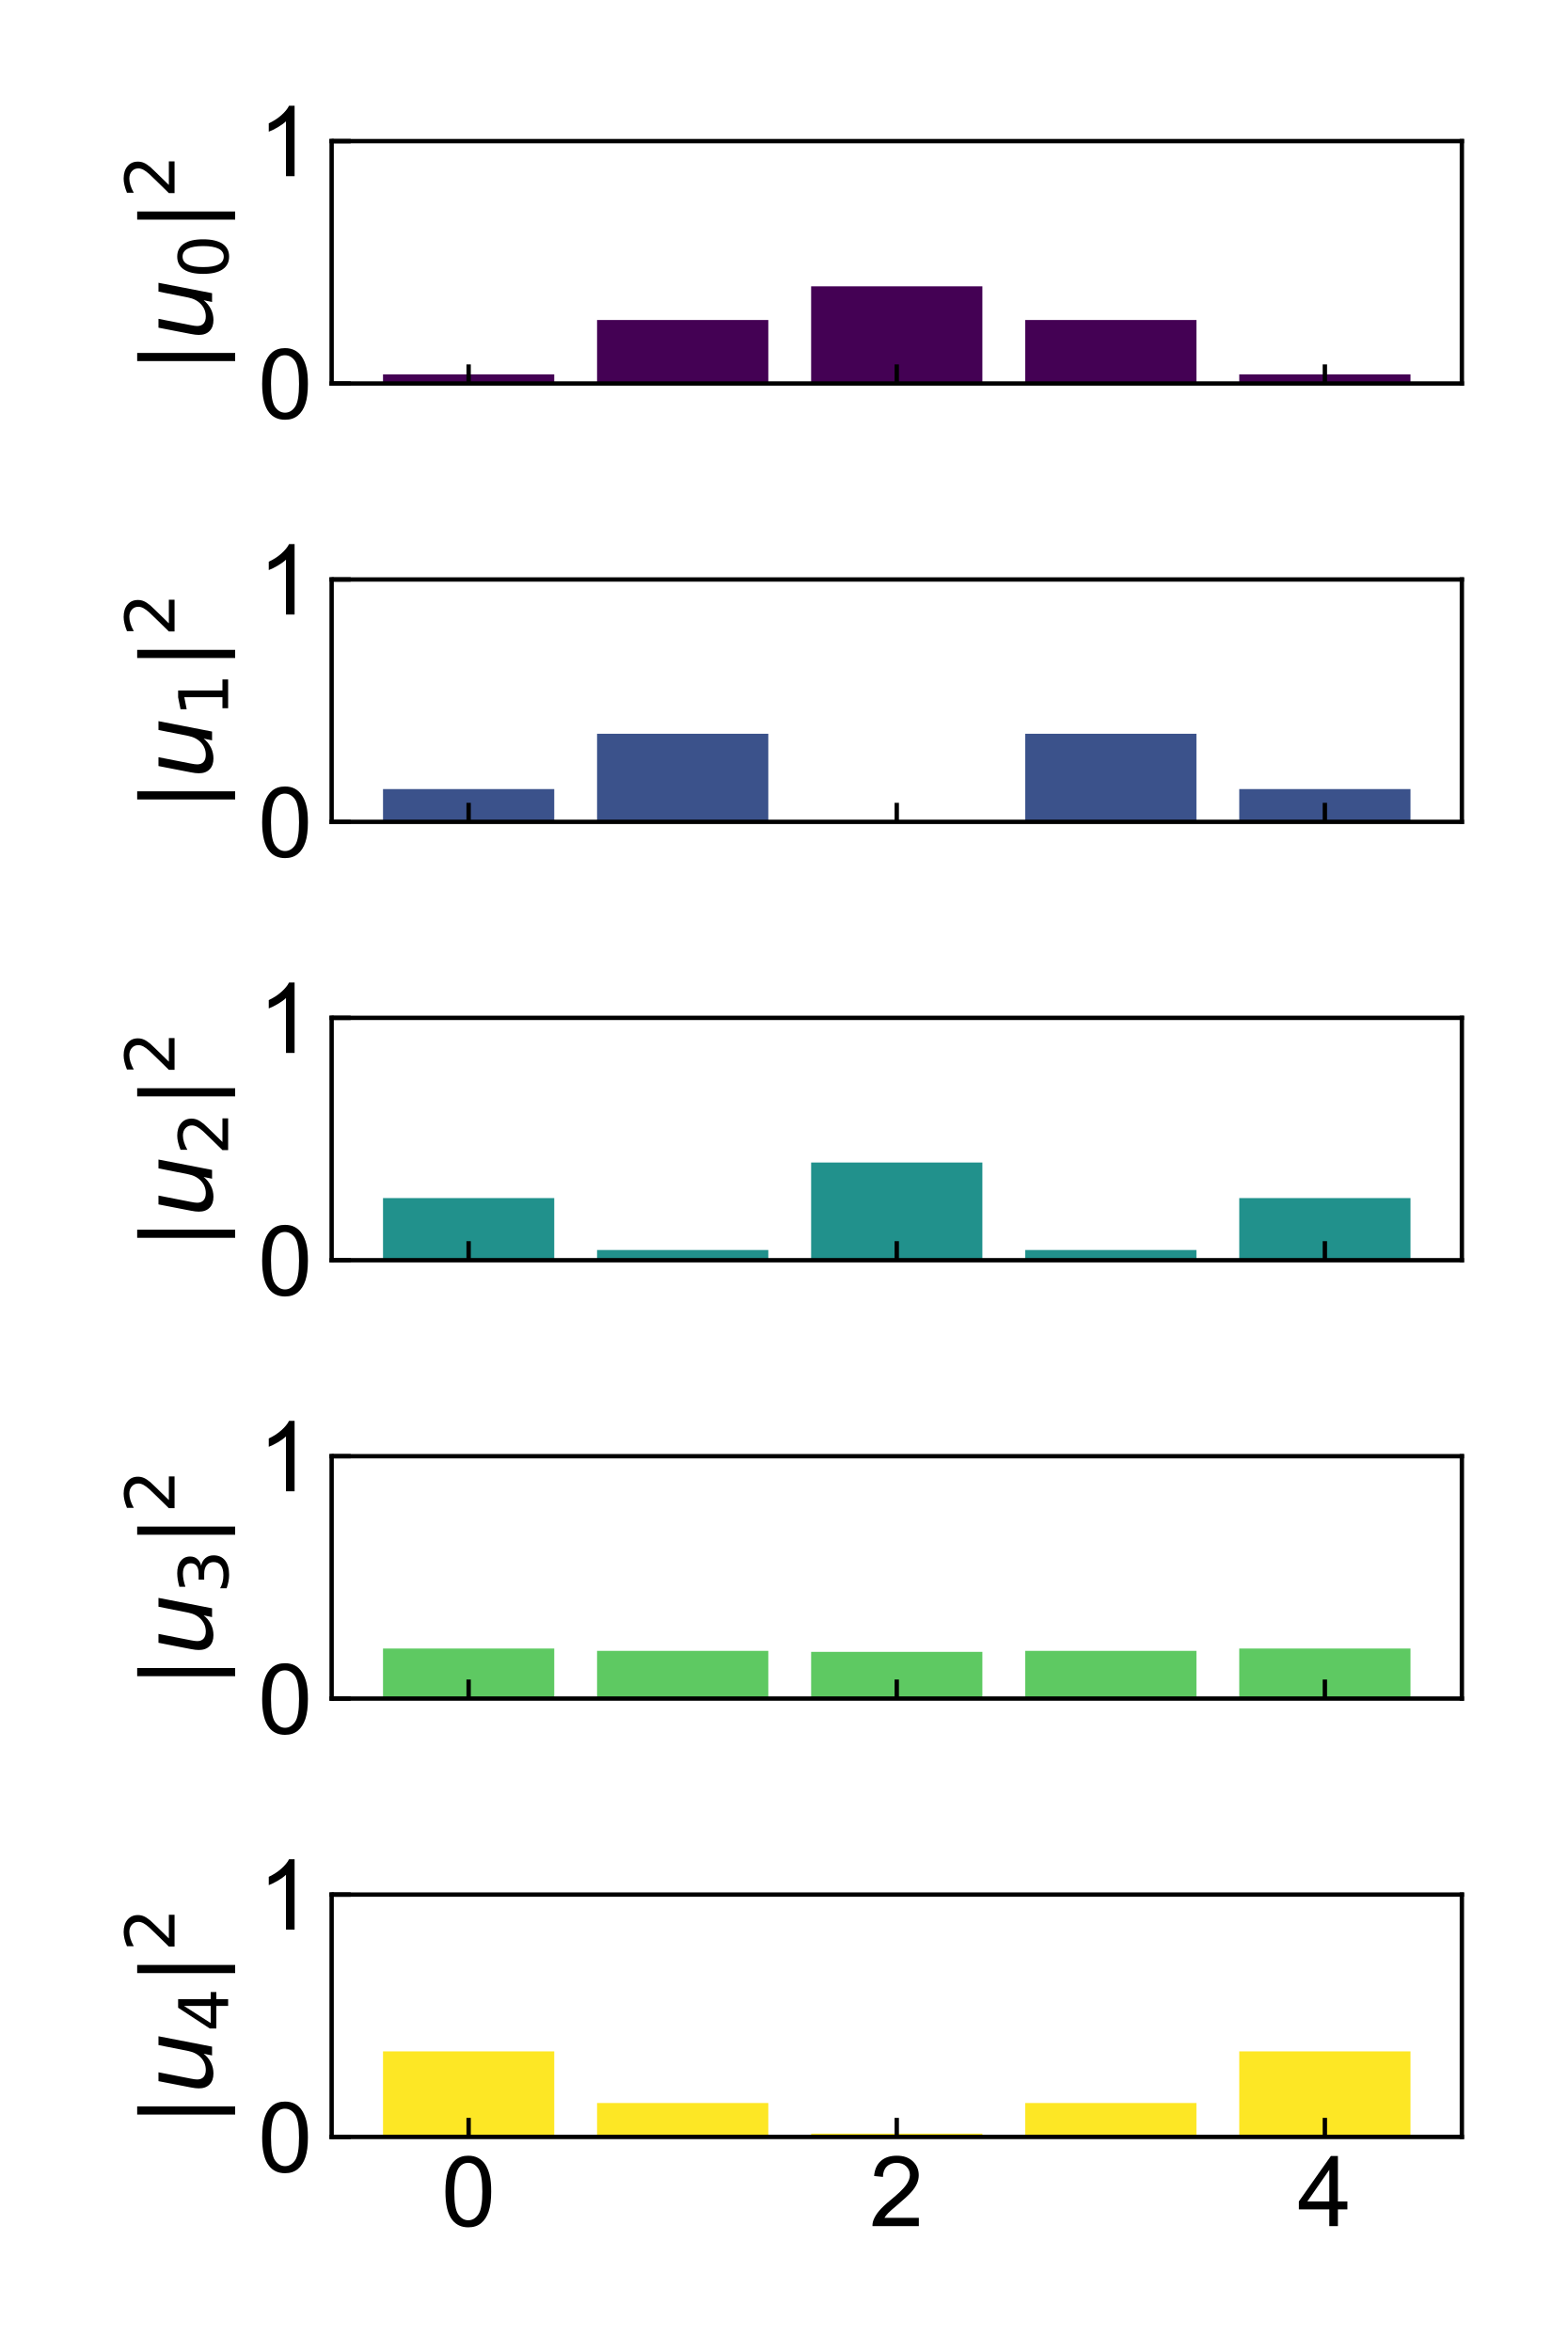
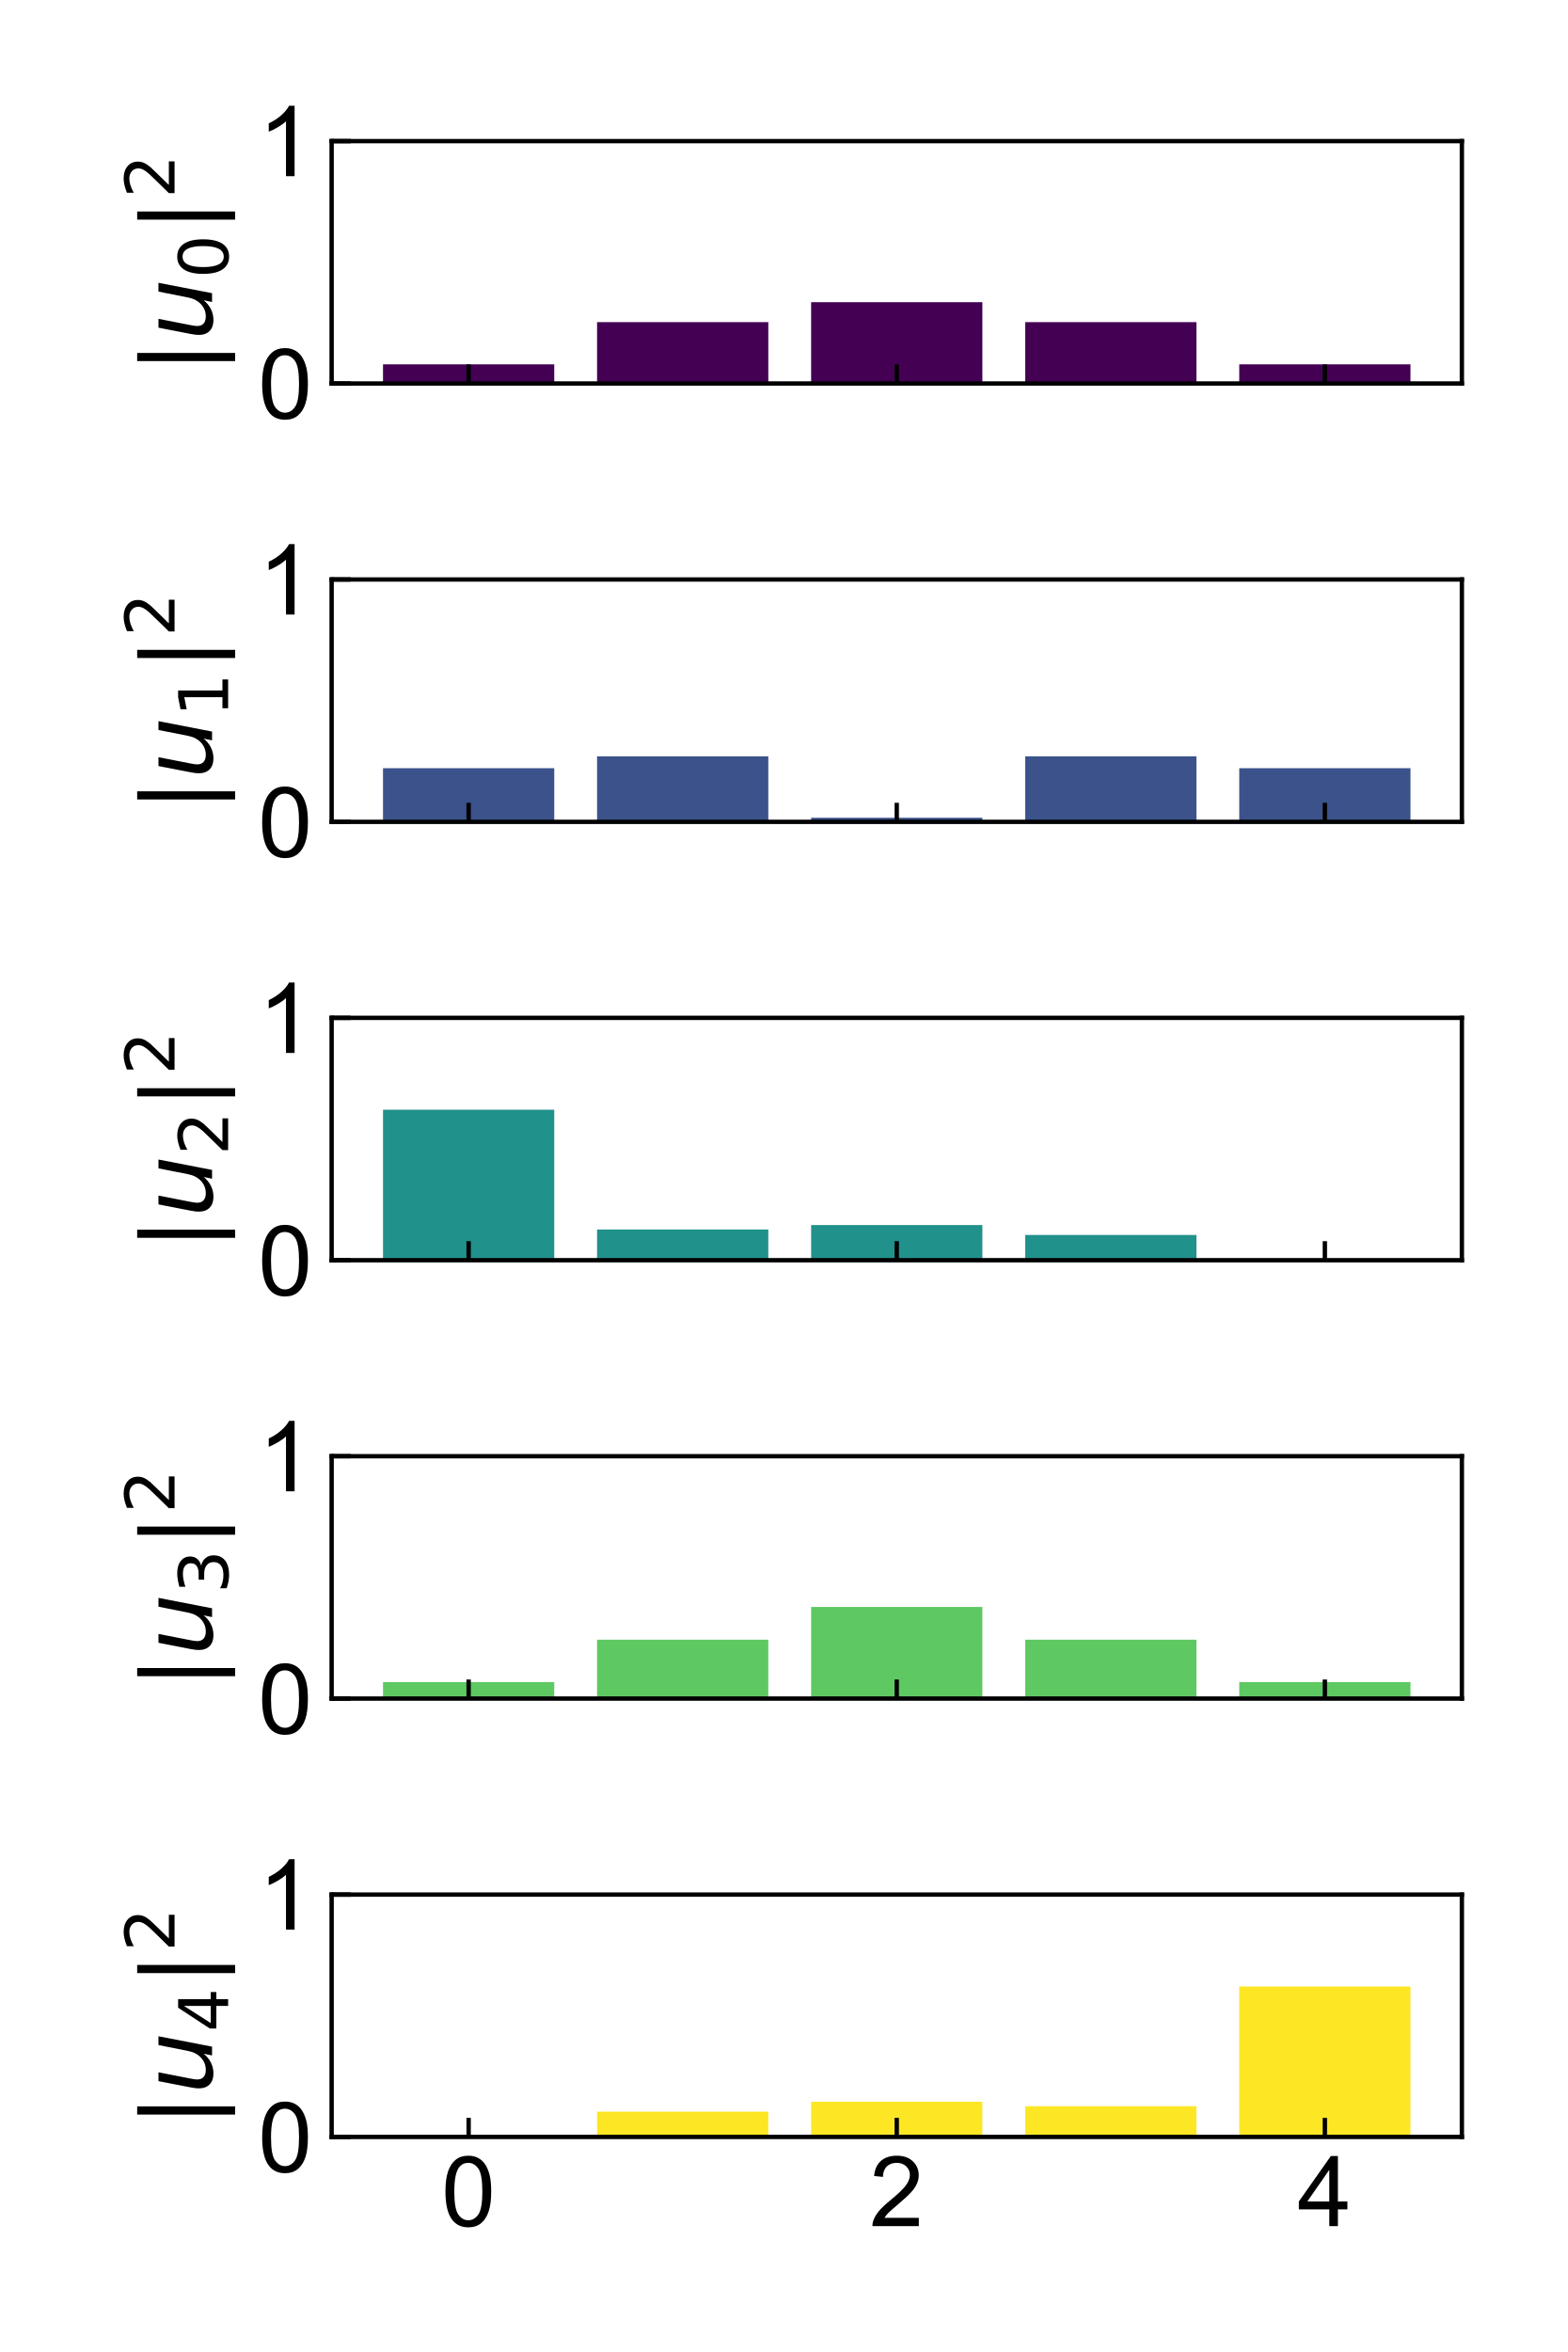
<svg xmlns="http://www.w3.org/2000/svg" xmlns:xlink="http://www.w3.org/1999/xlink" width="288pt" height="432pt" viewBox="0 0 288 432" version="1.1">
  <defs>
    <style type="text/css">*{stroke-linejoin: round; stroke-linecap: butt}</style>
  </defs>
  <g id="figure_1">
    <g id="patch_1">
      <path d="M 0 432  L 288 432  L 288 0  L 0 0  L 0 432  z " style="fill: none" />
    </g>
    <g id="axes_1">
      <g id="patch_2">
        <path d="M 60.924 70.436  L 268.56 70.436  L 268.56 25.92  L 60.924 25.92  L 60.924 70.436  z " style="fill: none" />
      </g>
      <g id="patch_3">
-         <path d="M 70.362 70.436  L 101.822 70.436  L 101.822 68.764  L 70.362 68.764  z " clip-path="url(#pecebe88ffe)" style="fill: #440154" />
+         <path d="M 70.362 70.436  L 101.822 70.436  L 101.822 66.914  L 70.362 66.914  z " clip-path="url(#p28e2f2287b)" style="fill: #440154" />
      </g>
      <g id="patch_4">
-         <path d="M 109.687 70.436  L 141.147 70.436  L 141.147 58.776  L 109.687 58.776  z " clip-path="url(#pecebe88ffe)" style="fill: #440154" />
+         <path d="M 109.687 70.436  L 141.147 70.436  L 141.147 59.168  L 109.687 59.168  z " clip-path="url(#p28e2f2287b)" style="fill: #440154" />
      </g>
      <g id="patch_5">
-         <path d="M 149.012 70.436  L 180.472 70.436  L 180.472 52.583  L 149.012 52.583  z " clip-path="url(#pecebe88ffe)" style="fill: #440154" />
+         <path d="M 149.012 70.436  L 180.472 70.436  L 180.472 55.5  L 149.012 55.5  z " clip-path="url(#p28e2f2287b)" style="fill: #440154" />
      </g>
      <g id="patch_6">
-         <path d="M 188.337 70.436  L 219.797 70.436  L 219.797 58.776  L 188.337 58.776  z " clip-path="url(#pecebe88ffe)" style="fill: #440154" />
+         <path d="M 188.337 70.436  L 219.797 70.436  L 219.797 59.168  L 188.337 59.168  z " clip-path="url(#p28e2f2287b)" style="fill: #440154" />
      </g>
      <g id="patch_7">
-         <path d="M 227.662 70.436  L 259.122 70.436  L 259.122 68.764  L 227.662 68.764  z " clip-path="url(#pecebe88ffe)" style="fill: #440154" />
+         <path d="M 227.662 70.436  L 259.122 70.436  L 259.122 66.914  L 227.662 66.914  z " clip-path="url(#p28e2f2287b)" style="fill: #440154" />
      </g>
      <g id="matplotlib.axis_1">
        <g id="xtick_1">
          <g id="line2d_1">
            <defs>
-               <path id="mc1a8fdf931" d="M 0 0  L 0 -3.5  " style="stroke: #000000; stroke-width: 0.8" />
+               <path id="m95ed838bce" d="M 0 0  L 0 -3.5  " style="stroke: #000000; stroke-width: 0.8" />
            </defs>
            <g>
-               <use xlink:href="#mc1a8fdf931" x="86.092" y="70.436" style="stroke: #000000; stroke-width: 0.8" />
+               <use xlink:href="#m95ed838bce" x="86.092" y="70.436" style="stroke: #000000; stroke-width: 0.8" />
            </g>
          </g>
        </g>
        <g id="xtick_2">
          <g id="line2d_2">
            <g>
-               <use xlink:href="#mc1a8fdf931" x="164.742" y="70.436" style="stroke: #000000; stroke-width: 0.8" />
+               <use xlink:href="#m95ed838bce" x="164.742" y="70.436" style="stroke: #000000; stroke-width: 0.8" />
            </g>
          </g>
        </g>
        <g id="xtick_3">
          <g id="line2d_3">
            <g>
-               <use xlink:href="#mc1a8fdf931" x="243.392" y="70.436" style="stroke: #000000; stroke-width: 0.8" />
+               <use xlink:href="#m95ed838bce" x="243.392" y="70.436" style="stroke: #000000; stroke-width: 0.8" />
            </g>
          </g>
        </g>
      </g>
      <g id="matplotlib.axis_2">
        <g id="ytick_1">
          <g id="line2d_4">
            <defs>
-               <path id="m98992fd514" d="M 0 0  L 3.5 0  " style="stroke: #000000; stroke-width: 0.8" />
+               <path id="m17a5500f47" d="M 0 0  L 3.5 0  " style="stroke: #000000; stroke-width: 0.8" />
            </defs>
            <g>
-               <use xlink:href="#m98992fd514" x="60.924" y="70.436" style="stroke: #000000; stroke-width: 0.8" />
+               <use xlink:href="#m17a5500f47" x="60.924" y="70.436" style="stroke: #000000; stroke-width: 0.8" />
            </g>
          </g>
          <g id="text_1">
            <g transform="translate(47.41431 76.87803) scale(0.18 -0.18)">
              <defs>
                <path id="ArialMT-30" d="M 266 2259  Q 266 3072 433 3567  Q 600 4063 929 4331  Q 1259 4600 1759 4600  Q 2128 4600 2406 4451  Q 2684 4303 2865 4023  Q 3047 3744 3150 3342  Q 3253 2941 3253 2259  Q 3253 1453 3087 958  Q 2922 463 2592 192  Q 2263 -78 1759 -78  Q 1097 -78 719 397  Q 266 969 266 2259  z M 844 2259  Q 844 1131 1108 757  Q 1372 384 1759 384  Q 2147 384 2411 759  Q 2675 1134 2675 2259  Q 2675 3391 2411 3762  Q 2147 4134 1753 4134  Q 1366 4134 1134 3806  Q 844 3388 844 2259  z " transform="scale(0.015625)" />
              </defs>
              <use xlink:href="#ArialMT-30" />
            </g>
          </g>
        </g>
        <g id="ytick_2">
          <g id="line2d_5">
            <g>
-               <use xlink:href="#m98992fd514" x="60.924" y="25.92" style="stroke: #000000; stroke-width: 0.8" />
+               <use xlink:href="#m17a5500f47" x="60.924" y="25.92" style="stroke: #000000; stroke-width: 0.8" />
            </g>
          </g>
          <g id="text_2">
            <g transform="translate(47.41431 32.36203) scale(0.18 -0.18)">
              <defs>
                <path id="ArialMT-31" d="M 2384 0  L 1822 0  L 1822 3584  Q 1619 3391 1289 3197  Q 959 3003 697 2906  L 697 3450  Q 1169 3672 1522 3987  Q 1875 4303 2022 4600  L 2384 4600  L 2384 0  z " transform="scale(0.015625)" />
              </defs>
              <use xlink:href="#ArialMT-31" />
            </g>
          </g>
        </g>
        <g id="text_3">
          <g transform="translate(39.09431 68.608) rotate(-90) scale(0.18 -0.18)">
            <defs>
              <path id="DejaVuSans-7c" d="M 1344 4891  L 1344 -1509  L 813 -1509  L 813 4891  L 1344 4891  z " transform="scale(0.015625)" />
              <path id="DejaVuSans-Oblique-75" d="M 428 1388  L 838 3500  L 1416 3500  L 1006 1409  Q 975 1256 961 1147  Q 947 1038 947 966  Q 947 700 1109 554  Q 1272 409 1569 409  Q 2031 409 2368 721  Q 2706 1034 2809 1563  L 3194 3500  L 3769 3500  L 3091 0  L 2516 0  L 2631 550  Q 2388 244 2052 76  Q 1716 -91 1338 -91  Q 878 -91 622 161  Q 366 413 366 863  Q 366 956 381 1097  Q 397 1238 428 1388  z " transform="scale(0.015625)" />
              <path id="DejaVuSans-30" d="M 2034 4250  Q 1547 4250 1301 3770  Q 1056 3291 1056 2328  Q 1056 1369 1301 889  Q 1547 409 2034 409  Q 2525 409 2770 889  Q 3016 1369 3016 2328  Q 3016 3291 2770 3770  Q 2525 4250 2034 4250  z M 2034 4750  Q 2819 4750 3233 4129  Q 3647 3509 3647 2328  Q 3647 1150 3233 529  Q 2819 -91 2034 -91  Q 1250 -91 836 529  Q 422 1150 422 2328  Q 422 3509 836 4129  Q 1250 4750 2034 4750  z " transform="scale(0.015625)" />
              <path id="DejaVuSans-32" d="M 1228 531  L 3431 531  L 3431 0  L 469 0  L 469 531  Q 828 903 1448 1529  Q 2069 2156 2228 2338  Q 2531 2678 2651 2914  Q 2772 3150 2772 3378  Q 2772 3750 2511 3984  Q 2250 4219 1831 4219  Q 1534 4219 1204 4116  Q 875 4013 500 3803  L 500 4441  Q 881 4594 1212 4672  Q 1544 4750 1819 4750  Q 2544 4750 2975 4387  Q 3406 4025 3406 3419  Q 3406 3131 3298 2873  Q 3191 2616 2906 2266  Q 2828 2175 2409 1742  Q 1991 1309 1228 531  z " transform="scale(0.015625)" />
            </defs>
            <use xlink:href="#DejaVuSans-7c" transform="translate(0 0.765625)" />
            <use xlink:href="#DejaVuSans-Oblique-75" transform="translate(33.69141 0.765625)" />
            <use xlink:href="#DejaVuSans-30" transform="translate(97.07031 -15.64062) scale(0.7)" />
            <use xlink:href="#DejaVuSans-7c" transform="translate(144.3408 0.765625)" />
            <use xlink:href="#DejaVuSans-32" transform="translate(178.9893 39.04688) scale(0.7)" />
          </g>
        </g>
      </g>
      <g id="patch_8">
        <path d="M 60.924 70.436  L 60.924 25.92  " style="fill: none; stroke: #000000; stroke-width: 0.8; stroke-linejoin: miter; stroke-linecap: square" />
      </g>
      <g id="patch_9">
        <path d="M 268.56 70.436  L 268.56 25.92  " style="fill: none; stroke: #000000; stroke-width: 0.8; stroke-linejoin: miter; stroke-linecap: square" />
      </g>
      <g id="patch_10">
        <path d="M 60.924 70.436  L 268.56 70.436  " style="fill: none; stroke: #000000; stroke-width: 0.8; stroke-linejoin: miter; stroke-linecap: square" />
      </g>
      <g id="patch_11">
        <path d="M 60.924 25.92  L 268.56 25.92  " style="fill: none; stroke: #000000; stroke-width: 0.8; stroke-linejoin: miter; stroke-linecap: square" />
      </g>
    </g>
    <g id="axes_2">
      <g id="patch_12">
        <path d="M 60.924 150.952  L 268.56 150.952  L 268.56 106.436  L 60.924 106.436  L 60.924 150.952  z " style="fill: none" />
      </g>
      <g id="patch_13">
-         <path d="M 70.362 150.952  L 101.822 150.952  L 101.822 144.932  L 70.362 144.932  z " clip-path="url(#pc5c93300d6)" style="fill: #3b528b" />
+         <path d="M 70.362 150.952  L 101.822 150.952  L 101.822 141.103  L 70.362 141.103  z " clip-path="url(#p18218ea86d)" style="fill: #3b528b" />
      </g>
      <g id="patch_14">
-         <path d="M 109.687 150.952  L 141.147 150.952  L 141.147 134.775  L 109.687 134.775  z " clip-path="url(#pc5c93300d6)" style="fill: #3b528b" />
+         <path d="M 109.687 150.952  L 141.147 150.952  L 141.147 138.924  L 109.687 138.924  z " clip-path="url(#p18218ea86d)" style="fill: #3b528b" />
      </g>
      <g id="patch_15">
-         <path d="M 149.012 150.952  L 180.472 150.952  L 180.472 150.829  L 149.012 150.829  z " clip-path="url(#pc5c93300d6)" style="fill: #3b528b" />
+         <path d="M 149.012 150.952  L 180.472 150.952  L 180.472 150.192  L 149.012 150.192  z " clip-path="url(#p18218ea86d)" style="fill: #3b528b" />
      </g>
      <g id="patch_16">
-         <path d="M 188.337 150.952  L 219.797 150.952  L 219.797 134.775  L 188.337 134.775  z " clip-path="url(#pc5c93300d6)" style="fill: #3b528b" />
+         <path d="M 188.337 150.952  L 219.797 150.952  L 219.797 138.924  L 188.337 138.924  z " clip-path="url(#p18218ea86d)" style="fill: #3b528b" />
      </g>
      <g id="patch_17">
-         <path d="M 227.662 150.952  L 259.122 150.952  L 259.122 144.932  L 227.662 144.932  z " clip-path="url(#pc5c93300d6)" style="fill: #3b528b" />
+         <path d="M 227.662 150.952  L 259.122 150.952  L 259.122 141.103  L 227.662 141.103  z " clip-path="url(#p18218ea86d)" style="fill: #3b528b" />
      </g>
      <g id="matplotlib.axis_3">
        <g id="xtick_4">
          <g id="line2d_6">
            <g>
-               <use xlink:href="#mc1a8fdf931" x="86.092" y="150.952" style="stroke: #000000; stroke-width: 0.8" />
+               <use xlink:href="#m95ed838bce" x="86.092" y="150.952" style="stroke: #000000; stroke-width: 0.8" />
            </g>
          </g>
        </g>
        <g id="xtick_5">
          <g id="line2d_7">
            <g>
-               <use xlink:href="#mc1a8fdf931" x="164.742" y="150.952" style="stroke: #000000; stroke-width: 0.8" />
+               <use xlink:href="#m95ed838bce" x="164.742" y="150.952" style="stroke: #000000; stroke-width: 0.8" />
            </g>
          </g>
        </g>
        <g id="xtick_6">
          <g id="line2d_8">
            <g>
-               <use xlink:href="#mc1a8fdf931" x="243.392" y="150.952" style="stroke: #000000; stroke-width: 0.8" />
+               <use xlink:href="#m95ed838bce" x="243.392" y="150.952" style="stroke: #000000; stroke-width: 0.8" />
            </g>
          </g>
        </g>
      </g>
      <g id="matplotlib.axis_4">
        <g id="ytick_3">
          <g id="line2d_9">
            <g>
-               <use xlink:href="#m98992fd514" x="60.924" y="150.952" style="stroke: #000000; stroke-width: 0.8" />
+               <use xlink:href="#m17a5500f47" x="60.924" y="150.952" style="stroke: #000000; stroke-width: 0.8" />
            </g>
          </g>
          <g id="text_4">
            <g transform="translate(47.41431 157.394) scale(0.18 -0.18)">
              <use xlink:href="#ArialMT-30" />
            </g>
          </g>
        </g>
        <g id="ytick_4">
          <g id="line2d_10">
            <g>
-               <use xlink:href="#m98992fd514" x="60.924" y="106.436" style="stroke: #000000; stroke-width: 0.8" />
+               <use xlink:href="#m17a5500f47" x="60.924" y="106.436" style="stroke: #000000; stroke-width: 0.8" />
            </g>
          </g>
          <g id="text_5">
            <g transform="translate(47.41431 112.878) scale(0.18 -0.18)">
              <use xlink:href="#ArialMT-31" />
            </g>
          </g>
        </g>
        <g id="text_6">
          <g transform="translate(39.09431 149.124) rotate(-90) scale(0.18 -0.18)">
            <defs>
              <path id="DejaVuSans-31" d="M 794 531  L 1825 531  L 1825 4091  L 703 3866  L 703 4441  L 1819 4666  L 2450 4666  L 2450 531  L 3481 531  L 3481 0  L 794 0  L 794 531  z " transform="scale(0.015625)" />
            </defs>
            <use xlink:href="#DejaVuSans-7c" transform="translate(0 0.765625)" />
            <use xlink:href="#DejaVuSans-Oblique-75" transform="translate(33.69141 0.765625)" />
            <use xlink:href="#DejaVuSans-31" transform="translate(97.07031 -15.64062) scale(0.7)" />
            <use xlink:href="#DejaVuSans-7c" transform="translate(144.3408 0.765625)" />
            <use xlink:href="#DejaVuSans-32" transform="translate(178.9893 39.04688) scale(0.7)" />
          </g>
        </g>
      </g>
      <g id="patch_18">
        <path d="M 60.924 150.952  L 60.924 106.436  " style="fill: none; stroke: #000000; stroke-width: 0.8; stroke-linejoin: miter; stroke-linecap: square" />
      </g>
      <g id="patch_19">
        <path d="M 268.56 150.952  L 268.56 106.436  " style="fill: none; stroke: #000000; stroke-width: 0.8; stroke-linejoin: miter; stroke-linecap: square" />
      </g>
      <g id="patch_20">
        <path d="M 60.924 150.952  L 268.56 150.952  " style="fill: none; stroke: #000000; stroke-width: 0.8; stroke-linejoin: miter; stroke-linecap: square" />
      </g>
      <g id="patch_21">
        <path d="M 60.924 106.436  L 268.56 106.436  " style="fill: none; stroke: #000000; stroke-width: 0.8; stroke-linejoin: miter; stroke-linecap: square" />
      </g>
    </g>
    <g id="axes_3">
      <g id="patch_22">
        <path d="M 60.924 231.468  L 268.56 231.468  L 268.56 186.952  L 60.924 186.952  L 60.924 231.468  z " style="fill: none" />
      </g>
      <g id="patch_23">
-         <path d="M 70.362 231.468  L 101.822 231.468  L 101.822 220.059  L 70.362 220.059  z " clip-path="url(#pe6e3dd78bc)" style="fill: #21918c" />
+         <path d="M 70.362 231.468  L 101.822 231.468  L 101.822 203.824  L 70.362 203.824  z " clip-path="url(#p62b3d5a373)" style="fill: #21918c" />
      </g>
      <g id="patch_24">
-         <path d="M 109.687 231.468  L 141.147 231.468  L 141.147 229.591  L 109.687 229.591  z " clip-path="url(#pe6e3dd78bc)" style="fill: #21918c" />
+         <path d="M 109.687 231.468  L 141.147 231.468  L 141.147 225.825  L 109.687 225.825  z " clip-path="url(#p62b3d5a373)" style="fill: #21918c" />
      </g>
      <g id="patch_25">
-         <path d="M 149.012 231.468  L 180.472 231.468  L 180.472 213.523  L 149.012 213.523  z " clip-path="url(#pe6e3dd78bc)" style="fill: #21918c" />
+         <path d="M 149.012 231.468  L 180.472 231.468  L 180.472 225.007  L 149.012 225.007  z " clip-path="url(#p62b3d5a373)" style="fill: #21918c" />
      </g>
      <g id="patch_26">
-         <path d="M 188.337 231.468  L 219.797 231.468  L 219.797 229.591  L 188.337 229.591  z " clip-path="url(#pe6e3dd78bc)" style="fill: #21918c" />
+         <path d="M 188.337 231.468  L 219.797 231.468  L 219.797 226.827  L 188.337 226.827  z " clip-path="url(#p62b3d5a373)" style="fill: #21918c" />
      </g>
      <g id="patch_27">
-         <path d="M 227.662 231.468  L 259.122 231.468  L 259.122 220.059  L 227.662 220.059  z " clip-path="url(#pe6e3dd78bc)" style="fill: #21918c" />
+         <path d="M 227.662 231.468  L 259.122 231.468  L 259.122 231.341  L 227.662 231.341  z " clip-path="url(#p62b3d5a373)" style="fill: #21918c" />
      </g>
      <g id="matplotlib.axis_5">
        <g id="xtick_7">
          <g id="line2d_11">
            <g>
-               <use xlink:href="#mc1a8fdf931" x="86.092" y="231.468" style="stroke: #000000; stroke-width: 0.8" />
+               <use xlink:href="#m95ed838bce" x="86.092" y="231.468" style="stroke: #000000; stroke-width: 0.8" />
            </g>
          </g>
        </g>
        <g id="xtick_8">
          <g id="line2d_12">
            <g>
-               <use xlink:href="#mc1a8fdf931" x="164.742" y="231.468" style="stroke: #000000; stroke-width: 0.8" />
+               <use xlink:href="#m95ed838bce" x="164.742" y="231.468" style="stroke: #000000; stroke-width: 0.8" />
            </g>
          </g>
        </g>
        <g id="xtick_9">
          <g id="line2d_13">
            <g>
-               <use xlink:href="#mc1a8fdf931" x="243.392" y="231.468" style="stroke: #000000; stroke-width: 0.8" />
+               <use xlink:href="#m95ed838bce" x="243.392" y="231.468" style="stroke: #000000; stroke-width: 0.8" />
            </g>
          </g>
        </g>
      </g>
      <g id="matplotlib.axis_6">
        <g id="ytick_5">
          <g id="line2d_14">
            <g>
-               <use xlink:href="#m98992fd514" x="60.924" y="231.468" style="stroke: #000000; stroke-width: 0.8" />
+               <use xlink:href="#m17a5500f47" x="60.924" y="231.468" style="stroke: #000000; stroke-width: 0.8" />
            </g>
          </g>
          <g id="text_7">
            <g transform="translate(47.41431 237.91) scale(0.18 -0.18)">
              <use xlink:href="#ArialMT-30" />
            </g>
          </g>
        </g>
        <g id="ytick_6">
          <g id="line2d_15">
            <g>
-               <use xlink:href="#m98992fd514" x="60.924" y="186.952" style="stroke: #000000; stroke-width: 0.8" />
+               <use xlink:href="#m17a5500f47" x="60.924" y="186.952" style="stroke: #000000; stroke-width: 0.8" />
            </g>
          </g>
          <g id="text_8">
            <g transform="translate(47.41431 193.394) scale(0.18 -0.18)">
              <use xlink:href="#ArialMT-31" />
            </g>
          </g>
        </g>
        <g id="text_9">
          <g transform="translate(39.09431 229.64) rotate(-90) scale(0.18 -0.18)">
            <use xlink:href="#DejaVuSans-7c" transform="translate(0 0.765625)" />
            <use xlink:href="#DejaVuSans-Oblique-75" transform="translate(33.69141 0.765625)" />
            <use xlink:href="#DejaVuSans-32" transform="translate(97.07031 -15.64062) scale(0.7)" />
            <use xlink:href="#DejaVuSans-7c" transform="translate(144.3408 0.765625)" />
            <use xlink:href="#DejaVuSans-32" transform="translate(178.9893 39.04688) scale(0.7)" />
          </g>
        </g>
      </g>
      <g id="patch_28">
        <path d="M 60.924 231.468  L 60.924 186.952  " style="fill: none; stroke: #000000; stroke-width: 0.8; stroke-linejoin: miter; stroke-linecap: square" />
      </g>
      <g id="patch_29">
        <path d="M 268.56 231.468  L 268.56 186.952  " style="fill: none; stroke: #000000; stroke-width: 0.8; stroke-linejoin: miter; stroke-linecap: square" />
      </g>
      <g id="patch_30">
        <path d="M 60.924 231.468  L 268.56 231.468  " style="fill: none; stroke: #000000; stroke-width: 0.8; stroke-linejoin: miter; stroke-linecap: square" />
      </g>
      <g id="patch_31">
        <path d="M 60.924 186.952  L 268.56 186.952  " style="fill: none; stroke: #000000; stroke-width: 0.8; stroke-linejoin: miter; stroke-linecap: square" />
      </g>
    </g>
    <g id="axes_4">
      <g id="patch_32">
        <path d="M 60.924 311.984  L 268.56 311.984  L 268.56 267.468  L 60.924 267.468  L 60.924 311.984  z " style="fill: none" />
      </g>
      <g id="patch_33">
-         <path d="M 70.362 311.984  L 101.822 311.984  L 101.822 302.786  L 70.362 302.786  z " clip-path="url(#pdb3006c3b9)" style="fill: #5ec962" />
+         <path d="M 70.362 311.984  L 101.822 311.984  L 101.822 308.959  L 70.362 308.959  z " clip-path="url(#pecb03384b0)" style="fill: #5ec962" />
      </g>
      <g id="patch_34">
-         <path d="M 109.687 311.984  L 141.147 311.984  L 141.147 303.216  L 109.687 303.216  z " clip-path="url(#pdb3006c3b9)" style="fill: #5ec962" />
+         <path d="M 109.687 311.984  L 141.147 311.984  L 141.147 301.164  L 109.687 301.164  z " clip-path="url(#pecb03384b0)" style="fill: #5ec962" />
      </g>
      <g id="patch_35">
-         <path d="M 149.012 311.984  L 180.472 311.984  L 180.472 303.399  L 149.012 303.399  z " clip-path="url(#pdb3006c3b9)" style="fill: #5ec962" />
+         <path d="M 149.012 311.984  L 180.472 311.984  L 180.472 295.159  L 149.012 295.159  z " clip-path="url(#pecb03384b0)" style="fill: #5ec962" />
      </g>
      <g id="patch_36">
-         <path d="M 188.337 311.984  L 219.797 311.984  L 219.797 303.216  L 188.337 303.216  z " clip-path="url(#pdb3006c3b9)" style="fill: #5ec962" />
+         <path d="M 188.337 311.984  L 219.797 311.984  L 219.797 301.164  L 188.337 301.164  z " clip-path="url(#pecb03384b0)" style="fill: #5ec962" />
      </g>
      <g id="patch_37">
-         <path d="M 227.662 311.984  L 259.122 311.984  L 259.122 302.786  L 227.662 302.786  z " clip-path="url(#pdb3006c3b9)" style="fill: #5ec962" />
+         <path d="M 227.662 311.984  L 259.122 311.984  L 259.122 308.959  L 227.662 308.959  z " clip-path="url(#pecb03384b0)" style="fill: #5ec962" />
      </g>
      <g id="matplotlib.axis_7">
        <g id="xtick_10">
          <g id="line2d_16">
            <g>
-               <use xlink:href="#mc1a8fdf931" x="86.092" y="311.984" style="stroke: #000000; stroke-width: 0.8" />
+               <use xlink:href="#m95ed838bce" x="86.092" y="311.984" style="stroke: #000000; stroke-width: 0.8" />
            </g>
          </g>
        </g>
        <g id="xtick_11">
          <g id="line2d_17">
            <g>
-               <use xlink:href="#mc1a8fdf931" x="164.742" y="311.984" style="stroke: #000000; stroke-width: 0.8" />
+               <use xlink:href="#m95ed838bce" x="164.742" y="311.984" style="stroke: #000000; stroke-width: 0.8" />
            </g>
          </g>
        </g>
        <g id="xtick_12">
          <g id="line2d_18">
            <g>
-               <use xlink:href="#mc1a8fdf931" x="243.392" y="311.984" style="stroke: #000000; stroke-width: 0.8" />
+               <use xlink:href="#m95ed838bce" x="243.392" y="311.984" style="stroke: #000000; stroke-width: 0.8" />
            </g>
          </g>
        </g>
      </g>
      <g id="matplotlib.axis_8">
        <g id="ytick_7">
          <g id="line2d_19">
            <g>
-               <use xlink:href="#m98992fd514" x="60.924" y="311.984" style="stroke: #000000; stroke-width: 0.8" />
+               <use xlink:href="#m17a5500f47" x="60.924" y="311.984" style="stroke: #000000; stroke-width: 0.8" />
            </g>
          </g>
          <g id="text_10">
            <g transform="translate(47.41431 318.426) scale(0.18 -0.18)">
              <use xlink:href="#ArialMT-30" />
            </g>
          </g>
        </g>
        <g id="ytick_8">
          <g id="line2d_20">
            <g>
-               <use xlink:href="#m98992fd514" x="60.924" y="267.468" style="stroke: #000000; stroke-width: 0.8" />
+               <use xlink:href="#m17a5500f47" x="60.924" y="267.468" style="stroke: #000000; stroke-width: 0.8" />
            </g>
          </g>
          <g id="text_11">
            <g transform="translate(47.41431 273.91) scale(0.18 -0.18)">
              <use xlink:href="#ArialMT-31" />
            </g>
          </g>
        </g>
        <g id="text_12">
          <g transform="translate(39.09431 310.156) rotate(-90) scale(0.18 -0.18)">
            <defs>
              <path id="DejaVuSans-33" d="M 2597 2516  Q 3050 2419 3304 2112  Q 3559 1806 3559 1356  Q 3559 666 3084 287  Q 2609 -91 1734 -91  Q 1441 -91 1130 -33  Q 819 25 488 141  L 488 750  Q 750 597 1062 519  Q 1375 441 1716 441  Q 2309 441 2620 675  Q 2931 909 2931 1356  Q 2931 1769 2642 2001  Q 2353 2234 1838 2234  L 1294 2234  L 1294 2753  L 1863 2753  Q 2328 2753 2575 2939  Q 2822 3125 2822 3475  Q 2822 3834 2567 4026  Q 2313 4219 1838 4219  Q 1578 4219 1281 4162  Q 984 4106 628 3988  L 628 4550  Q 988 4650 1302 4700  Q 1616 4750 1894 4750  Q 2613 4750 3031 4423  Q 3450 4097 3450 3541  Q 3450 3153 3228 2886  Q 3006 2619 2597 2516  z " transform="scale(0.015625)" />
            </defs>
            <use xlink:href="#DejaVuSans-7c" transform="translate(0 0.765625)" />
            <use xlink:href="#DejaVuSans-Oblique-75" transform="translate(33.69141 0.765625)" />
            <use xlink:href="#DejaVuSans-33" transform="translate(97.07031 -15.64062) scale(0.7)" />
            <use xlink:href="#DejaVuSans-7c" transform="translate(144.3408 0.765625)" />
            <use xlink:href="#DejaVuSans-32" transform="translate(178.9893 39.04688) scale(0.7)" />
          </g>
        </g>
      </g>
      <g id="patch_38">
        <path d="M 60.924 311.984  L 60.924 267.468  " style="fill: none; stroke: #000000; stroke-width: 0.8; stroke-linejoin: miter; stroke-linecap: square" />
      </g>
      <g id="patch_39">
        <path d="M 268.56 311.984  L 268.56 267.468  " style="fill: none; stroke: #000000; stroke-width: 0.8; stroke-linejoin: miter; stroke-linecap: square" />
      </g>
      <g id="patch_40">
        <path d="M 60.924 311.984  L 268.56 311.984  " style="fill: none; stroke: #000000; stroke-width: 0.8; stroke-linejoin: miter; stroke-linecap: square" />
      </g>
      <g id="patch_41">
        <path d="M 60.924 267.468  L 268.56 267.468  " style="fill: none; stroke: #000000; stroke-width: 0.8; stroke-linejoin: miter; stroke-linecap: square" />
      </g>
    </g>
    <g id="axes_5">
      <g id="patch_42">
        <path d="M 60.924 392.5  L 268.56 392.5  L 268.56 347.984  L 60.924 347.984  L 60.924 392.5  z " style="fill: none" />
      </g>
      <g id="patch_43">
-         <path d="M 70.362 392.5  L 101.822 392.5  L 101.822 376.786  L 70.362 376.786  z " clip-path="url(#p4d1779cb7b)" style="fill: #fde725" />
+         <path d="M 70.362 392.5  L 101.822 392.5  L 101.822 392.373  L 70.362 392.373  z " clip-path="url(#p214bdce659)" style="fill: #fde725" />
      </g>
      <g id="patch_44">
-         <path d="M 109.687 392.5  L 141.147 392.5  L 141.147 386.26  L 109.687 386.26  z " clip-path="url(#p4d1779cb7b)" style="fill: #fde725" />
+         <path d="M 109.687 392.5  L 141.147 392.5  L 141.147 387.859  L 109.687 387.859  z " clip-path="url(#p214bdce659)" style="fill: #fde725" />
      </g>
      <g id="patch_45">
-         <path d="M 149.012 392.5  L 180.472 392.5  L 180.472 391.891  L 149.012 391.891  z " clip-path="url(#p4d1779cb7b)" style="fill: #fde725" />
+         <path d="M 149.012 392.5  L 180.472 392.5  L 180.472 386.039  L 149.012 386.039  z " clip-path="url(#p214bdce659)" style="fill: #fde725" />
      </g>
      <g id="patch_46">
-         <path d="M 188.337 392.5  L 219.797 392.5  L 219.797 386.26  L 188.337 386.26  z " clip-path="url(#p4d1779cb7b)" style="fill: #fde725" />
+         <path d="M 188.337 392.5  L 219.797 392.5  L 219.797 386.857  L 188.337 386.857  z " clip-path="url(#p214bdce659)" style="fill: #fde725" />
      </g>
      <g id="patch_47">
-         <path d="M 227.662 392.5  L 259.122 392.5  L 259.122 376.786  L 227.662 376.786  z " clip-path="url(#p4d1779cb7b)" style="fill: #fde725" />
+         <path d="M 227.662 392.5  L 259.122 392.5  L 259.122 364.856  L 227.662 364.856  z " clip-path="url(#p214bdce659)" style="fill: #fde725" />
      </g>
      <g id="matplotlib.axis_9">
        <g id="xtick_13">
          <g id="line2d_21">
            <g>
-               <use xlink:href="#mc1a8fdf931" x="86.092" y="392.5" style="stroke: #000000; stroke-width: 0.8" />
+               <use xlink:href="#m95ed838bce" x="86.092" y="392.5" style="stroke: #000000; stroke-width: 0.8" />
            </g>
          </g>
          <g id="text_13">
            <g transform="translate(81.08716 408.8841) scale(0.18 -0.18)">
              <use xlink:href="#ArialMT-30" />
            </g>
          </g>
        </g>
        <g id="xtick_14">
          <g id="line2d_22">
            <g>
-               <use xlink:href="#mc1a8fdf931" x="164.742" y="392.5" style="stroke: #000000; stroke-width: 0.8" />
+               <use xlink:href="#m95ed838bce" x="164.742" y="392.5" style="stroke: #000000; stroke-width: 0.8" />
            </g>
          </g>
          <g id="text_14">
            <g transform="translate(159.7372 408.8841) scale(0.18 -0.18)">
              <defs>
                <path id="ArialMT-32" d="M 3222 541  L 3222 0  L 194 0  Q 188 203 259 391  Q 375 700 629 1000  Q 884 1300 1366 1694  Q 2113 2306 2375 2664  Q 2638 3022 2638 3341  Q 2638 3675 2398 3904  Q 2159 4134 1775 4134  Q 1369 4134 1125 3890  Q 881 3647 878 3216  L 300 3275  Q 359 3922 746 4261  Q 1134 4600 1788 4600  Q 2447 4600 2831 4234  Q 3216 3869 3216 3328  Q 3216 3053 3103 2787  Q 2991 2522 2730 2228  Q 2469 1934 1863 1422  Q 1356 997 1212 845  Q 1069 694 975 541  L 3222 541  z " transform="scale(0.015625)" />
              </defs>
              <use xlink:href="#ArialMT-32" />
            </g>
          </g>
        </g>
        <g id="xtick_15">
          <g id="line2d_23">
            <g>
-               <use xlink:href="#mc1a8fdf931" x="243.392" y="392.5" style="stroke: #000000; stroke-width: 0.8" />
+               <use xlink:href="#m95ed838bce" x="243.392" y="392.5" style="stroke: #000000; stroke-width: 0.8" />
            </g>
          </g>
          <g id="text_15">
            <g transform="translate(238.3872 408.8841) scale(0.18 -0.18)">
              <defs>
                <path id="ArialMT-34" d="M 2069 0  L 2069 1097  L 81 1097  L 81 1613  L 2172 4581  L 2631 4581  L 2631 1613  L 3250 1613  L 3250 1097  L 2631 1097  L 2631 0  L 2069 0  z M 2069 1613  L 2069 3678  L 634 1613  L 2069 1613  z " transform="scale(0.015625)" />
              </defs>
              <use xlink:href="#ArialMT-34" />
            </g>
          </g>
        </g>
      </g>
      <g id="matplotlib.axis_10">
        <g id="ytick_9">
          <g id="line2d_24">
            <g>
-               <use xlink:href="#m98992fd514" x="60.924" y="392.5" style="stroke: #000000; stroke-width: 0.8" />
+               <use xlink:href="#m17a5500f47" x="60.924" y="392.5" style="stroke: #000000; stroke-width: 0.8" />
            </g>
          </g>
          <g id="text_16">
            <g transform="translate(47.41431 398.942) scale(0.18 -0.18)">
              <use xlink:href="#ArialMT-30" />
            </g>
          </g>
        </g>
        <g id="ytick_10">
          <g id="line2d_25">
            <g>
-               <use xlink:href="#m98992fd514" x="60.924" y="347.984" style="stroke: #000000; stroke-width: 0.8" />
+               <use xlink:href="#m17a5500f47" x="60.924" y="347.984" style="stroke: #000000; stroke-width: 0.8" />
            </g>
          </g>
          <g id="text_17">
            <g transform="translate(47.41431 354.426) scale(0.18 -0.18)">
              <use xlink:href="#ArialMT-31" />
            </g>
          </g>
        </g>
        <g id="text_18">
          <g transform="translate(39.09431 390.672) rotate(-90) scale(0.18 -0.18)">
            <defs>
              <path id="DejaVuSans-34" d="M 2419 4116  L 825 1625  L 2419 1625  L 2419 4116  z M 2253 4666  L 3047 4666  L 3047 1625  L 3713 1625  L 3713 1100  L 3047 1100  L 3047 0  L 2419 0  L 2419 1100  L 313 1100  L 313 1709  L 2253 4666  z " transform="scale(0.015625)" />
            </defs>
            <use xlink:href="#DejaVuSans-7c" transform="translate(0 0.765625)" />
            <use xlink:href="#DejaVuSans-Oblique-75" transform="translate(33.69141 0.765625)" />
            <use xlink:href="#DejaVuSans-34" transform="translate(97.07031 -15.64062) scale(0.7)" />
            <use xlink:href="#DejaVuSans-7c" transform="translate(144.3408 0.765625)" />
            <use xlink:href="#DejaVuSans-32" transform="translate(178.9893 39.04688) scale(0.7)" />
          </g>
        </g>
      </g>
      <g id="patch_48">
        <path d="M 60.924 392.5  L 60.924 347.984  " style="fill: none; stroke: #000000; stroke-width: 0.8; stroke-linejoin: miter; stroke-linecap: square" />
      </g>
      <g id="patch_49">
        <path d="M 268.56 392.5  L 268.56 347.984  " style="fill: none; stroke: #000000; stroke-width: 0.8; stroke-linejoin: miter; stroke-linecap: square" />
      </g>
      <g id="patch_50">
        <path d="M 60.924 392.5  L 268.56 392.5  " style="fill: none; stroke: #000000; stroke-width: 0.8; stroke-linejoin: miter; stroke-linecap: square" />
      </g>
      <g id="patch_51">
        <path d="M 60.924 347.984  L 268.56 347.984  " style="fill: none; stroke: #000000; stroke-width: 0.8; stroke-linejoin: miter; stroke-linecap: square" />
      </g>
    </g>
  </g>
  <defs>
-     <clipPath id="pecebe88ffe">
+     <clipPath id="p28e2f2287b">
      <rect x="60.924" y="25.92" width="207.636" height="44.516" />
    </clipPath>
-     <clipPath id="pc5c93300d6">
+     <clipPath id="p18218ea86d">
      <rect x="60.924" y="106.436" width="207.636" height="44.516" />
    </clipPath>
-     <clipPath id="pe6e3dd78bc">
+     <clipPath id="p62b3d5a373">
      <rect x="60.924" y="186.952" width="207.636" height="44.516" />
    </clipPath>
-     <clipPath id="pdb3006c3b9">
+     <clipPath id="pecb03384b0">
      <rect x="60.924" y="267.468" width="207.636" height="44.516" />
    </clipPath>
-     <clipPath id="p4d1779cb7b">
+     <clipPath id="p214bdce659">
      <rect x="60.924" y="347.984" width="207.636" height="44.516" />
    </clipPath>
  </defs>
</svg>
